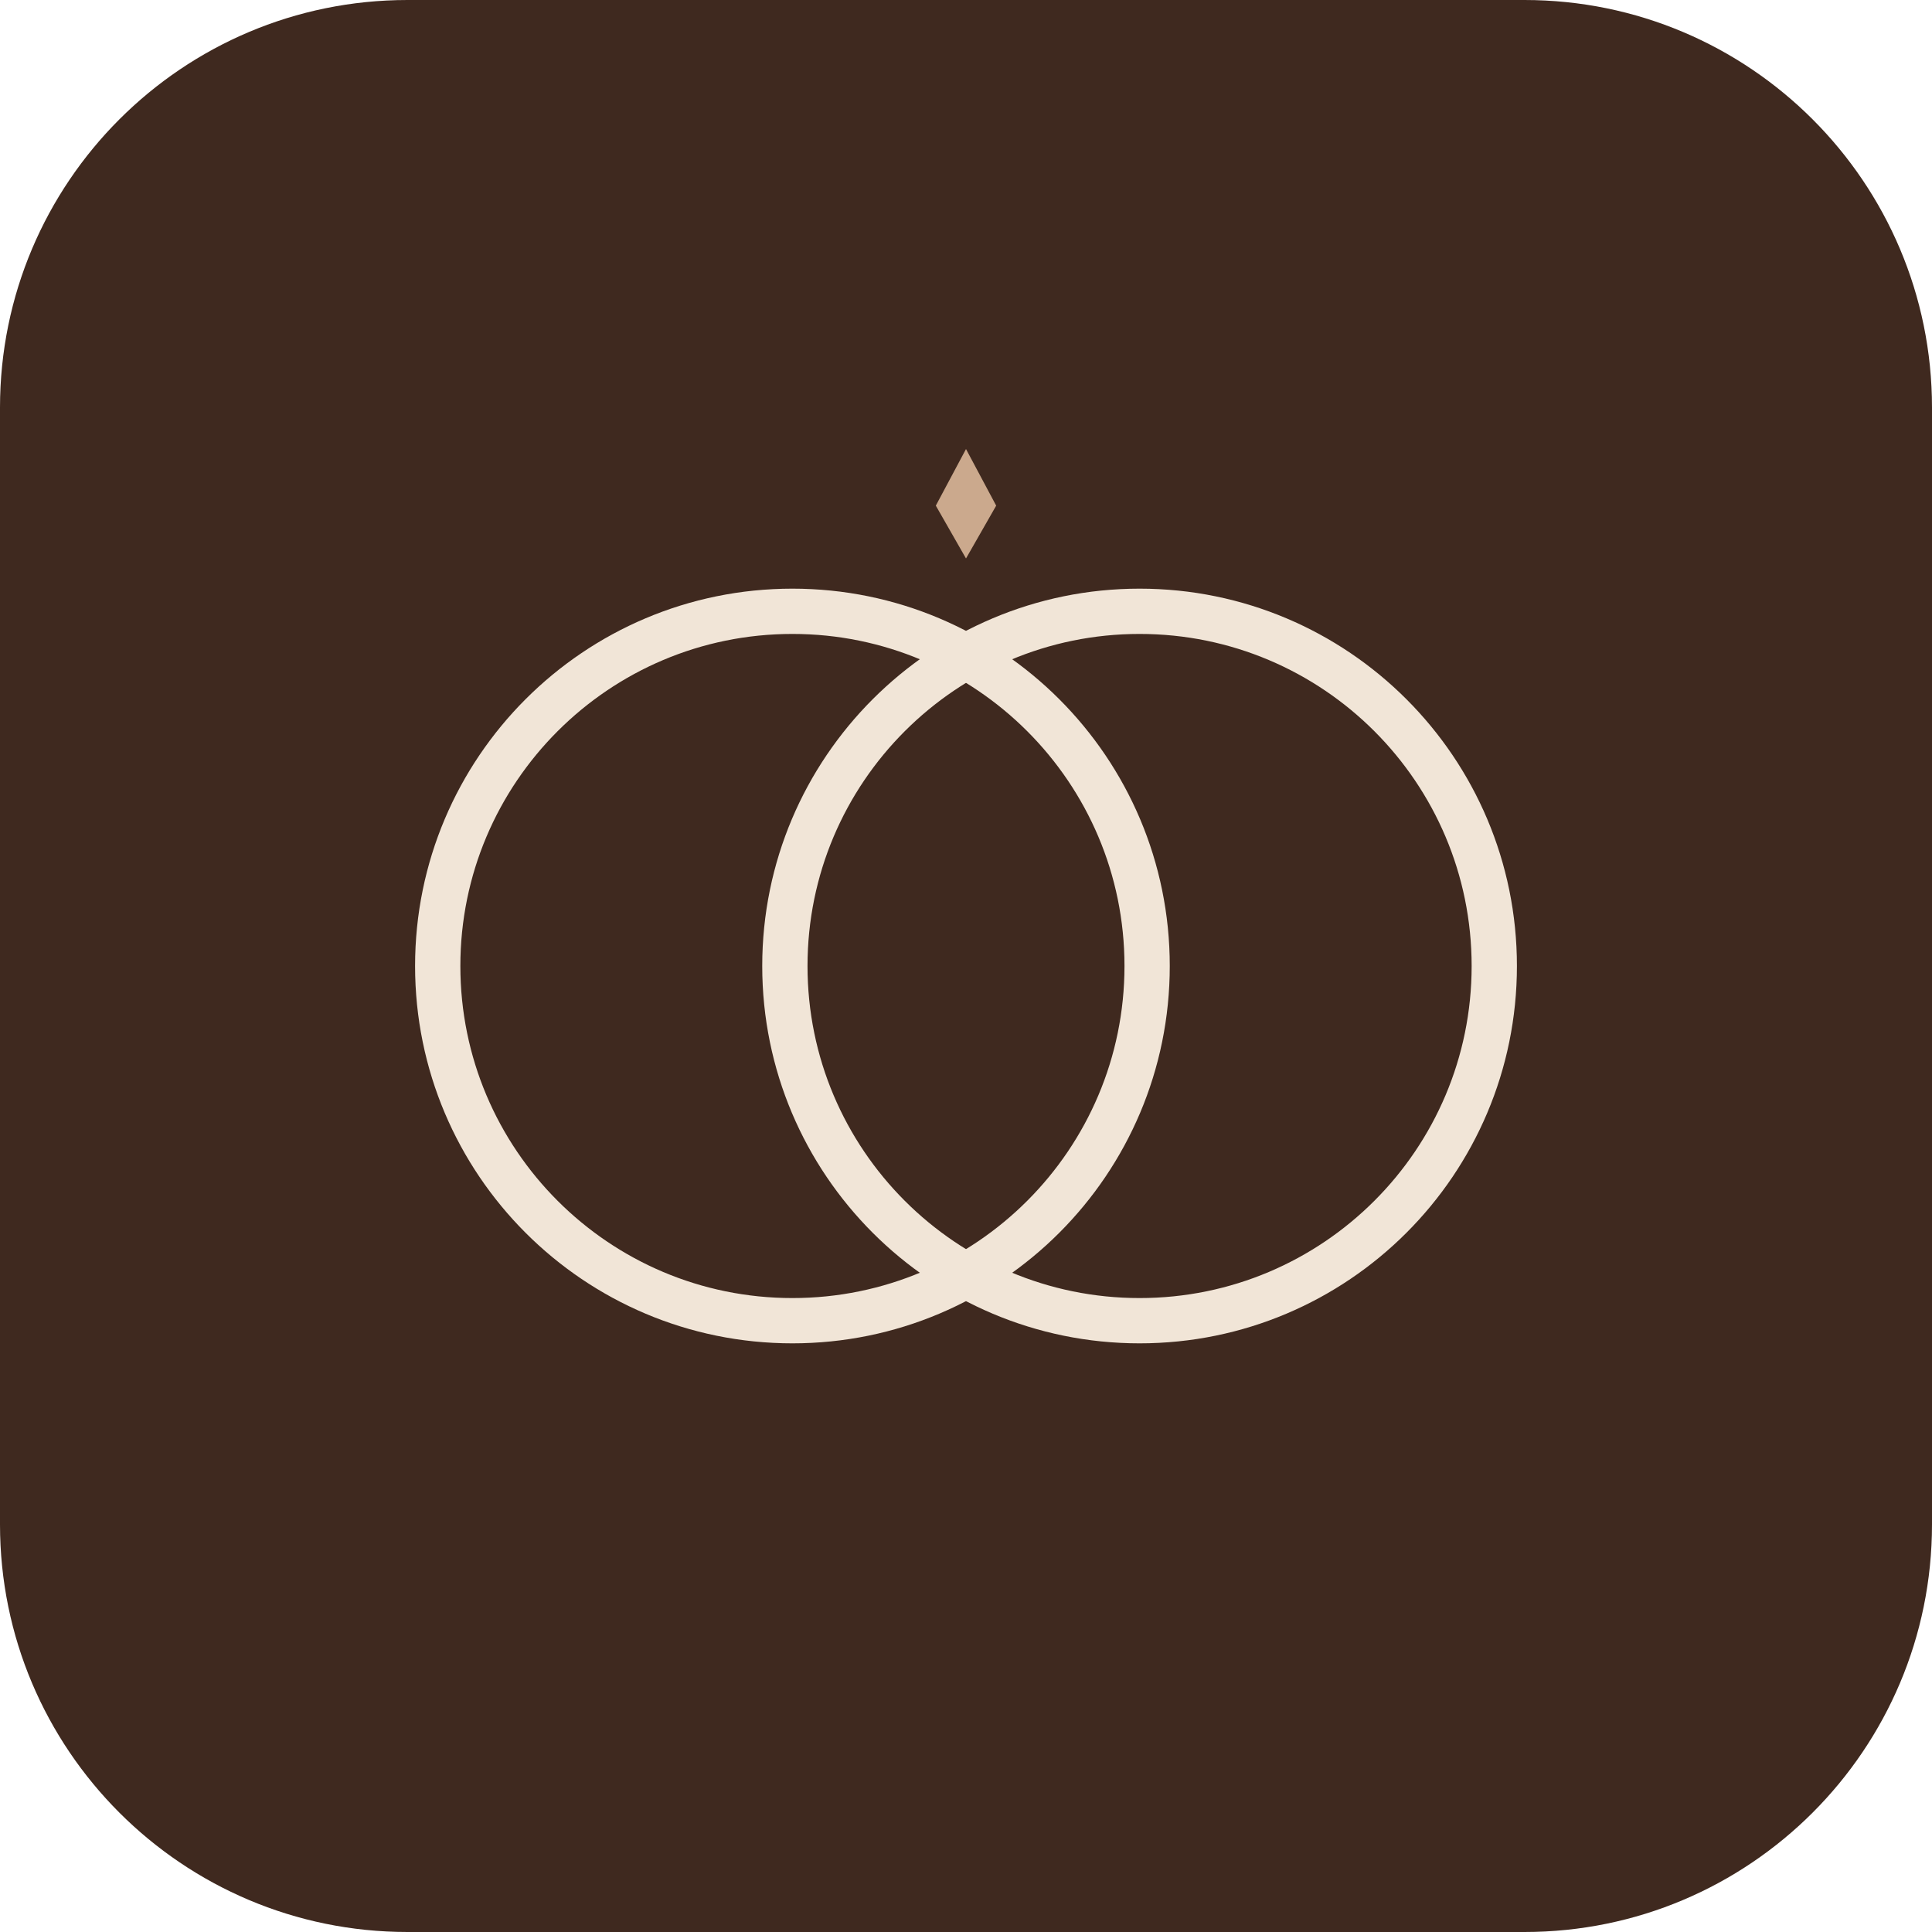
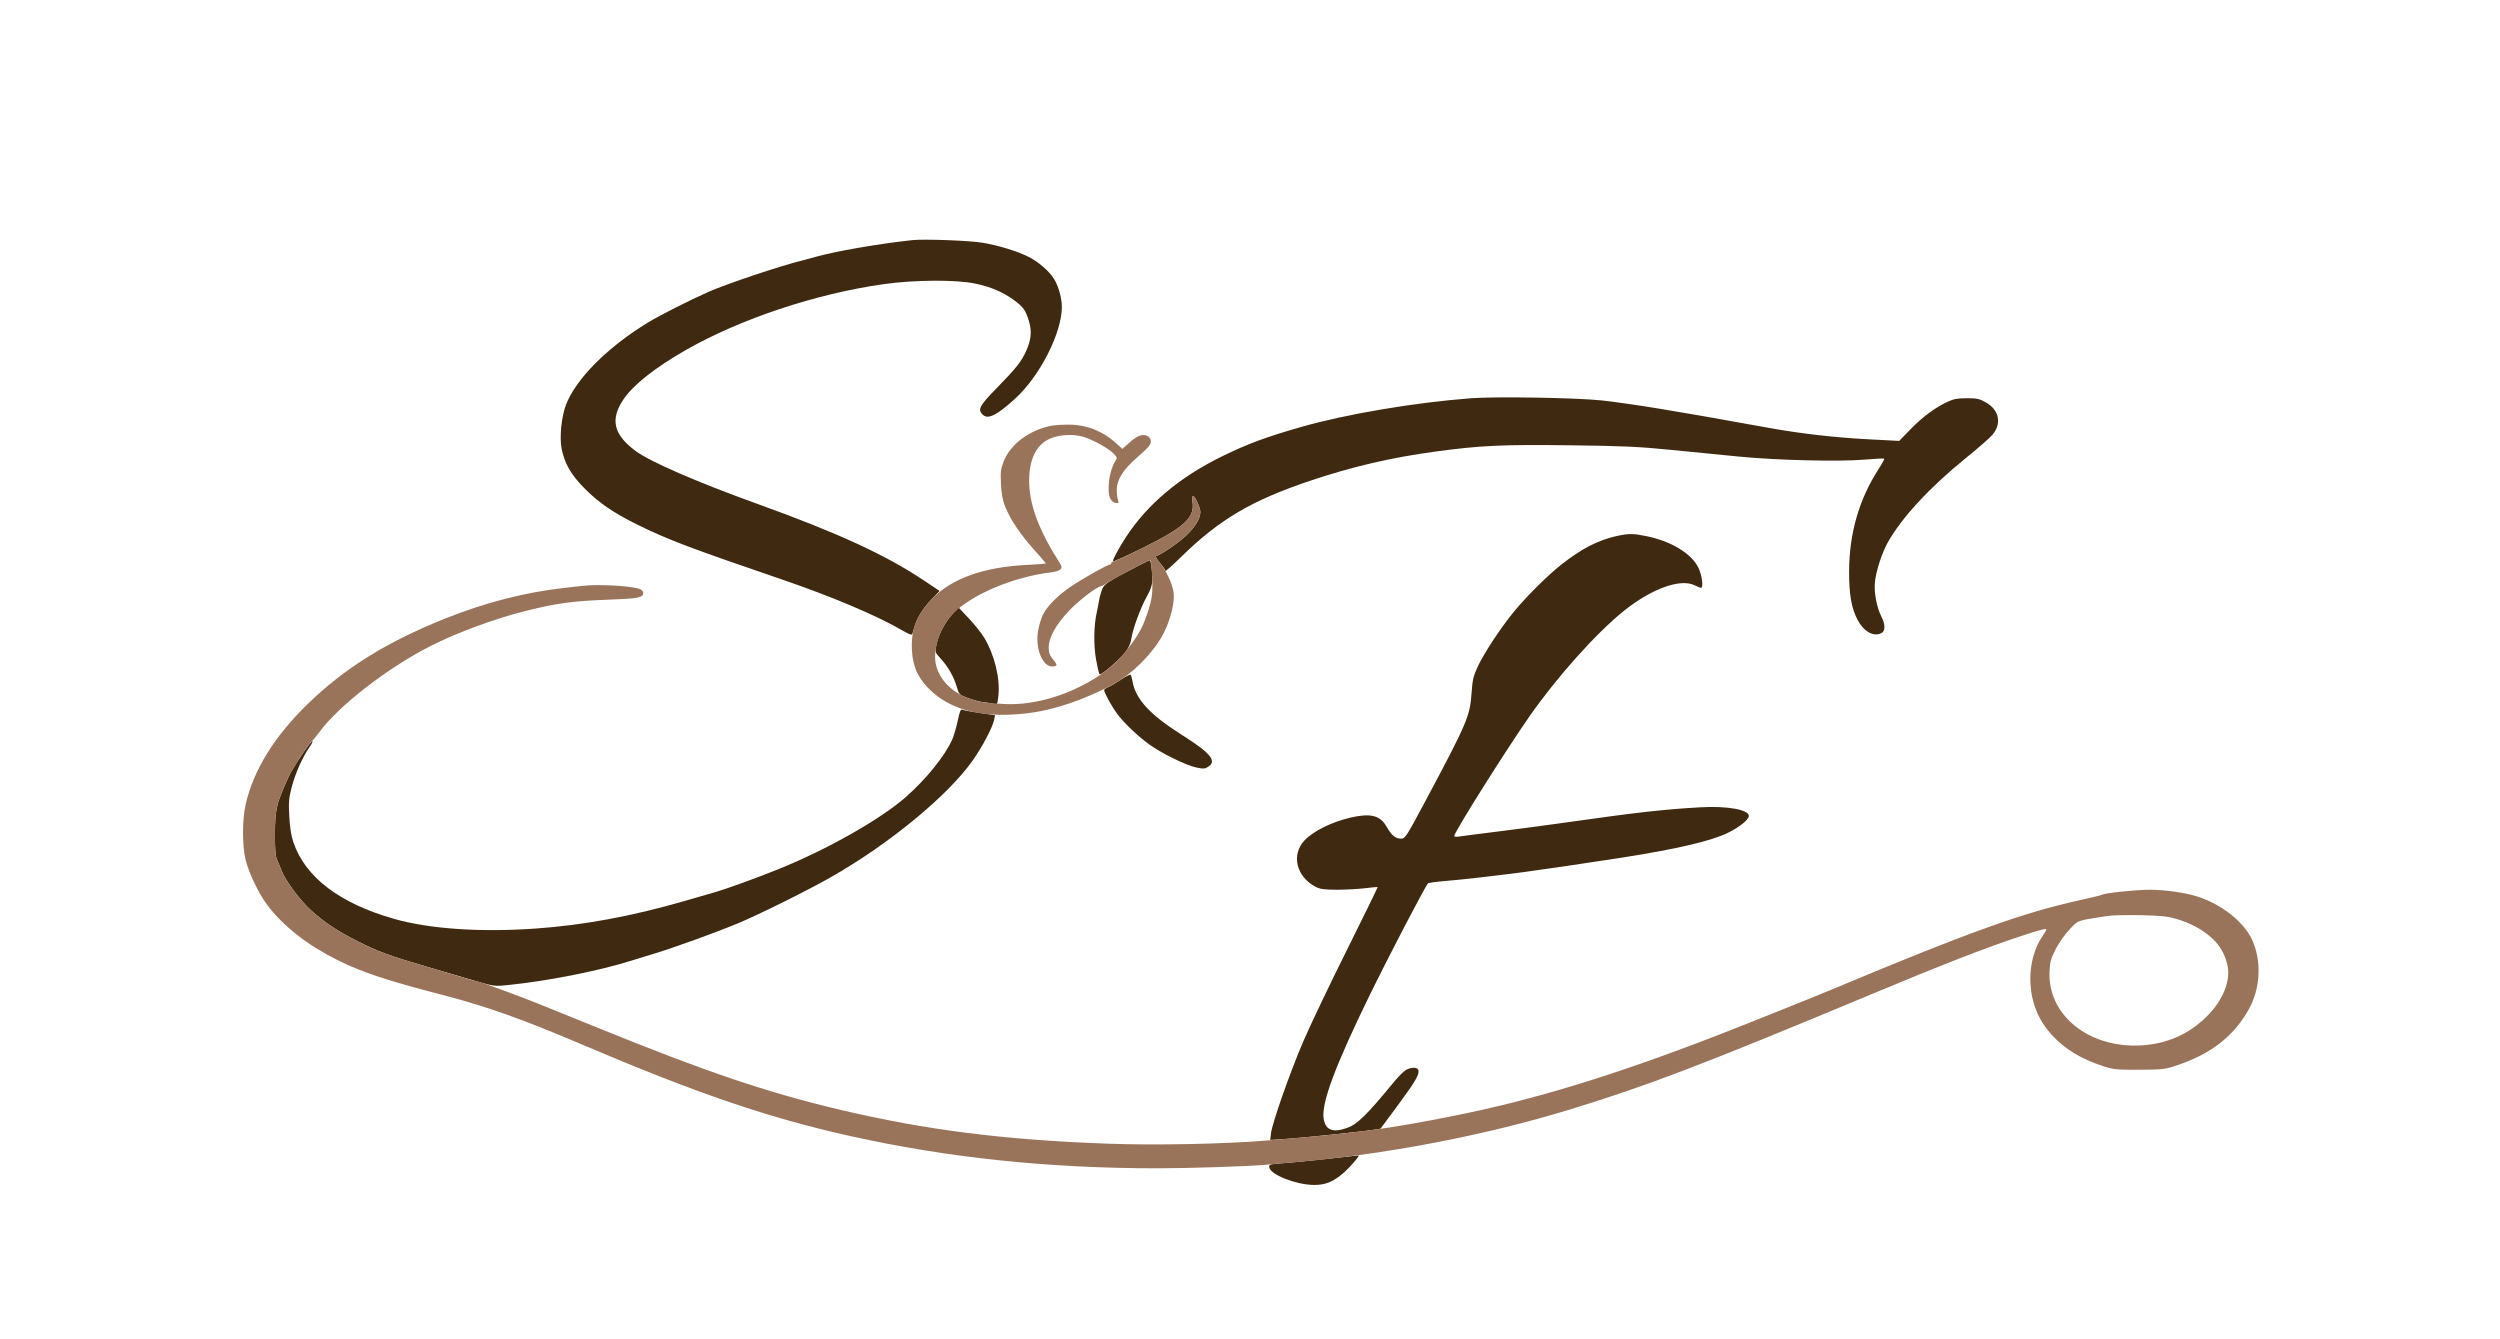
- <svg xmlns="http://www.w3.org/2000/svg" viewBox="0 0 512 512">
-   <rect width="512" height="512" rx="108" fill="#3f291f" />
-   <g fill="none" stroke="#f1e5d7" stroke-width="12">
-     <circle cx="210" cy="256" r="94" />
-     <circle cx="302" cy="256" r="94" />
-   </g>
-   <path d="m248 134 8-15 8 15-8 14z" fill="#cba98d" />
+ <svg xmlns="http://www.w3.org/2000/svg" viewBox="0 0 1714 918" fill="none" role="img" aria-labelledby="title">
+   <path d="M 625.500 164.629 C 602.833 167.059, 573.135 172.194, 559.191 176.093 C 555.172 177.218, 551.122 178.321, 550.191 178.545 C 535.802 182.013, 498.617 194.448, 485.898 200.045 C 473.088 205.682, 452.659 216.011, 444.468 220.992 C 416.487 238.007, 394.797 259.777, 387.974 277.696 C 384.934 285.680, 383.534 299.801, 385.024 307.458 C 387.039 317.821, 391.526 325.588, 400.967 335.061 C 410.783 344.909, 420.513 351.535, 437.500 359.939 C 457.451 369.811, 473.710 375.971, 535.500 397.074 C 570.241 408.939, 601.473 422.148, 618.806 432.307 C 623.031 434.783, 625.197 435.575, 625.460 434.739 C 625.673 434.058, 626.382 431.700, 627.035 429.500 C 628.850 423.384, 632.808 417.080, 638.760 410.826 L 644.160 405.152 633.830 398.231 C 607.414 380.534, 574.608 365.418, 519.500 345.550 C 478.077 330.616, 445.816 316.621, 435.858 309.265 C 420.702 298.068, 418.188 287.684, 427.321 274 C 434.043 263.928, 449.098 252.009, 470.500 239.816 C 507.752 218.593, 559.386 201.398, 605.500 194.858 C 626.772 191.842, 655.161 191.635, 668.500 194.399 C 679.146 196.606, 687.746 200.271, 695.208 205.784 C 701.701 210.581, 703.334 212.903, 705.530 220.457 C 707.526 227.323, 706.933 233.115, 703.444 240.836 C 700.209 247.994, 696.706 252.391, 683.323 266.093 C 671.323 278.379, 670.033 280.910, 673.960 284.464 C 677.509 287.675, 683.516 284.638, 695.939 273.351 C 712.860 257.977, 728 228.294, 728 210.493 C 728 204.326, 725.667 196.015, 722.556 191.097 C 719.197 185.786, 711.951 179.508, 705.334 176.174 C 697.479 172.217, 684.809 168.317, 673.672 166.427 C 664.788 164.921, 633.629 163.757, 625.500 164.629 M 1008.500 273.041 C 969.924 275.978, 923.089 283.880, 892.500 292.614 C 867.936 299.628, 855.660 304.175, 838 312.802 C 808.714 327.109, 786.547 345.755, 771.784 368.500 C 766.938 375.967, 763 383.309, 763 384.876 C 763 385.402, 772.352 381.189, 783.782 375.515 C 811.972 361.520, 819.090 354.968, 817.635 344.354 C 817.307 341.960, 817.440 340, 817.930 340 C 819.244 340, 823.004 348.241, 822.978 351.066 C 822.937 355.626, 819.321 361.490, 812.843 367.500 C 807.421 372.531, 796.417 380.028, 792.575 381.308 C 792.009 381.497, 793.223 383.611, 795.273 386.006 C 797.323 388.401, 799 390.816, 799 391.372 C 799 391.929, 803.837 387.645, 809.750 381.853 C 835.962 356.172, 857.964 343.166, 898.004 329.688 C 926.855 319.975, 953.737 313.707, 984.232 309.581 C 1015.223 305.389, 1029.721 304.714, 1076.433 305.293 C 1112.564 305.741, 1123.687 306.243, 1145.500 308.409 C 1159.800 309.830, 1180.725 311.899, 1192 313.008 C 1218.155 315.581, 1261.137 316.629, 1278.408 315.114 C 1285.507 314.492, 1291.531 314.198, 1291.795 314.461 C 1292.058 314.725, 1290.438 317.766, 1288.195 321.220 C 1274.671 342.043, 1267.877 365.388, 1267.744 391.500 C 1267.662 407.566, 1269.362 417.196, 1273.702 425.251 C 1277.995 433.218, 1284.745 436.812, 1290.066 433.965 C 1292.615 432.601, 1292.584 428.065, 1289.991 422.981 C 1286.706 416.544, 1284.728 406.289, 1285.425 399.312 C 1286.199 391.563, 1290.168 379.201, 1294.195 372 C 1303.728 354.950, 1323.195 333.907, 1347.902 313.944 C 1356.373 307.100, 1364.621 299.866, 1366.231 297.868 C 1372.472 290.125, 1370.565 281.086, 1361.607 275.948 C 1357.127 273.379, 1355.517 273.019, 1348.500 273.019 C 1342.131 273.019, 1339.438 273.514, 1335.291 275.445 C 1326.709 279.440, 1317.954 285.931, 1309.796 294.344 L 1302.093 302.289 1280.796 301.172 C 1258.117 299.982, 1234.684 297.307, 1213.500 293.488 C 1170.315 285.703, 1159.098 283.738, 1137 280.087 C 1123.525 277.861, 1105.975 275.354, 1098 274.516 C 1080.456 272.674, 1025.277 271.764, 1008.500 273.041 M 1108.500 367.477 C 1095.667 370.295, 1084.122 376.257, 1070.287 387.211 C 1060.996 394.567, 1046.820 408.631, 1038.244 419 C 1029.408 429.684, 1017.443 447.769, 1013.244 456.788 C 1010.141 463.452, 1009.553 465.927, 1008.917 475 C 1007.782 491.179, 1005.947 495.474, 976.973 549.730 C 963.955 574.108, 963.399 574.961, 960.500 574.958 C 956.684 574.955, 954.037 572.743, 950.569 566.659 C 946.207 559.008, 939.658 557.375, 926 560.532 C 913.089 563.517, 900.384 569.802, 894.369 576.180 C 885.040 586.070, 888.764 601.227, 902.210 608.103 C 905.177 609.620, 908.086 610, 916.736 610 C 922.685 610, 931.307 609.529, 935.897 608.954 C 940.486 608.378, 944.360 608.041, 944.507 608.204 C 944.653 608.367, 935.018 628.075, 923.096 652 C 911.174 675.925, 897.762 704.072, 893.292 714.549 C 884.200 735.860, 872.273 769.856, 871.414 776.908 L 870.851 781.526 875.676 781.255 C 892.816 780.290, 945.892 774.641, 946.567 773.709 C 946.651 773.594, 952.001 766.363, 958.456 757.640 C 970.476 741.399, 973.431 736.288, 972.383 733.556 C 971.637 731.612, 967.769 731.551, 964.142 733.427 C 962.624 734.212, 958.709 738.108, 955.441 742.086 C 936.898 764.661, 930.393 770.997, 923.266 773.425 C 913.635 776.707, 908.815 774.786, 907.525 767.151 C 905.722 756.477, 915.351 730.717, 939.914 680.500 C 951.681 656.442, 977.195 607.550, 978.949 605.695 C 979.368 605.252, 984.838 604.483, 991.105 603.986 C 1001.415 603.168, 1021.062 600.946, 1044 598.003 C 1053.732 596.754, 1093.475 590.904, 1112 587.994 C 1149.784 582.057, 1172.995 576.632, 1184.490 571.049 C 1192.518 567.150, 1199 561.948, 1199 559.404 C 1199 555.099, 1184.276 552.454, 1166 553.476 C 1141.027 554.873, 1121.871 557.020, 1076 563.562 C 1062.525 565.484, 1040.700 568.391, 1027.500 570.023 C 1014.300 571.655, 1002.038 573.238, 1000.250 573.540 C 998.462 573.843, 997 573.692, 997 573.204 C 997 570.619, 1032.064 514.872, 1048.704 491 C 1067.344 464.259, 1094.648 433.767, 1113.351 418.802 C 1132.460 403.514, 1152.136 396.429, 1161.925 401.312 C 1163.785 402.241, 1165.688 403, 1166.154 403 C 1168.043 403, 1166.913 394.218, 1164.365 389.105 C 1159.519 379.380, 1145.798 371.079, 1128.792 367.584 C 1119.728 365.721, 1116.570 365.704, 1108.500 367.477 M 780 388.100 C 759.640 398.660, 757.087 400.325, 755.615 404.003 C 754.834 405.957, 753.929 409.222, 753.605 411.259 C 753.282 413.296, 752.547 417.060, 751.972 419.624 C 749.909 428.831, 749.686 442.027, 751.426 451.992 C 752.337 457.212, 753.427 461.827, 753.847 462.247 C 754.835 463.235, 767.075 452.777, 771.491 447.172 C 773.742 444.314, 775.133 441.257, 775.585 438.172 C 776.587 431.330, 781.597 417.551, 786.084 409.297 C 789.249 403.477, 789.998 401.078, 789.989 396.797 C 789.976 390.577, 789.001 383.955, 788.119 384.105 C 787.779 384.163, 784.125 385.961, 780 388.100 M 652.999 421 C 647.869 426.503, 643.262 435.346, 641.967 442.174 C 641.008 447.230, 641.034 447.314, 644.848 451.451 C 649.935 456.970, 653.840 463.771, 655.894 470.688 C 657.561 476.303, 657.588 476.331, 663.883 478.685 C 667.357 479.985, 672.067 481.224, 674.350 481.439 C 676.632 481.655, 679.689 482.131, 681.142 482.497 C 683.726 483.148, 683.800 483.031, 684.470 477.258 C 685.842 465.434, 681.932 449.172, 674.877 437.365 C 673.020 434.256, 668.281 428.290, 664.347 424.106 L 657.194 416.500 652.999 421 M 768.472 466.019 C 765.231 468.171, 761.325 470.451, 759.790 471.087 C 758.256 471.723, 757 472.653, 757 473.155 C 757 474.896, 762.266 484.445, 765.991 489.459 C 770.627 495.699, 779.513 504.188, 787.730 510.229 C 795.966 516.284, 813.085 524.712, 820.144 526.188 C 825.072 527.219, 826.119 527.152, 828.394 525.661 C 834.478 521.675, 829.986 516.281, 810.147 503.751 C 788.167 489.869, 778.433 479.201, 776.363 466.728 C 776.019 464.653, 775.428 462.765, 775.050 462.531 C 774.672 462.297, 771.712 463.867, 768.472 466.019 M 656.594 494.212 C 655.624 498.770, 653.962 504.485, 652.900 506.911 C 648.048 517.999, 634.964 534.220, 620.947 546.526 C 603.603 561.754, 567.116 582.412, 533.746 595.896 C 519.879 601.499, 498.171 609.403, 491 611.460 C 488.525 612.170, 478.625 615.031, 469 617.817 C 433.313 628.147, 400.511 634.224, 367.717 636.581 C 329.625 639.319, 294.309 636.905, 269.867 629.892 C 232.486 619.167, 209.147 601.284, 201.046 577.158 C 199.643 572.979, 198.714 567.011, 198.323 559.658 C 197.817 550.165, 198.053 547.232, 199.906 540 C 202.309 530.620, 207.226 519.439, 211.996 512.506 C 213.701 510.028, 214.666 508, 214.140 508 C 213.185 508, 204.587 520.511, 199.709 529 C 197.054 533.619, 191.224 547.557, 190.352 551.366 C 188.800 558.153, 188.501 561.746, 188.510 573.500 C 188.517 583.372, 188.910 587.342, 190.143 590 C 191.035 591.925, 192.367 595.075, 193.101 597 C 195.702 603.813, 205.854 617.499, 213.178 624.063 C 222.863 632.744, 230.847 638.042, 245.435 645.467 C 258.659 652.199, 267.359 655.407, 291.500 662.458 C 300.300 665.028, 311.775 668.394, 317 669.939 C 340.091 676.766, 337.974 676.436, 350.261 675.123 C 377.357 672.228, 411.371 665.424, 433 658.574 C 437.125 657.267, 444.550 654.982, 449.500 653.495 C 462.138 649.700, 491.736 638.959, 506.142 632.941 C 520.816 626.810, 554.211 610.214, 570 601.205 C 609.785 578.506, 649.722 545.623, 666.799 521.503 C 673.500 512.038, 680.625 498.514, 681.596 493.415 L 682.184 490.331 671.842 488.814 C 666.154 487.980, 660.793 486.989, 659.929 486.611 C 658.638 486.046, 658.042 487.405, 656.594 494.212 M 910 794.516 C 898.725 795.753, 885.087 797.087, 879.693 797.480 C 870.459 798.153, 869.904 798.319, 870.193 800.313 C 870.914 805.288, 888.258 812.200, 900.500 812.391 C 908.673 812.518, 914.082 810.321, 921.357 803.917 C 926.147 799.700, 932.745 791.908, 931.334 792.133 C 930.875 792.206, 921.275 793.279, 910 794.516" fill="#3F2911" fill-rule="evenodd" />
+   <path d="M 722 291.691 C 706.413 294.300, 692.652 304.373, 688.039 316.551 C 686.094 321.685, 685.854 323.802, 686.285 332.004 C 686.651 338.965, 687.454 343.156, 689.286 347.664 C 692.833 356.394, 699.616 366.473, 708.947 376.881 C 713.376 381.821, 717 386.049, 717 386.277 C 717 386.505, 711.190 386.969, 704.088 387.309 C 674.468 388.725, 652.200 396.701, 638.930 410.647 C 628.262 421.857, 624.425 431.780, 625.239 446.050 C 625.896 457.581, 629.761 465.712, 638.376 473.688 C 651.446 485.788, 669.889 491.162, 694 489.896 C 707.748 489.174, 718.833 487.014, 733 482.298 C 745.166 478.248, 761.668 470.679, 768.650 465.946 C 780.586 457.856, 792.437 444.874, 797.959 433.841 C 802.673 424.424, 805.500 412.664, 804.610 406.174 C 803.789 400.181, 799.206 390.443, 794.897 385.536 C 793.029 383.408, 791.974 381.509, 792.552 381.316 C 796.415 380.028, 807.407 372.544, 812.843 367.500 C 819.321 361.490, 822.937 355.626, 822.978 351.066 C 823.004 348.241, 819.244 340, 817.930 340 C 817.440 340, 817.307 341.960, 817.635 344.354 C 819.089 354.962, 811.967 361.522, 783.838 375.487 C 772.438 381.147, 762.861 385.527, 762.555 385.222 C 762.250 384.917, 762 385.192, 762 385.833 C 762 386.475, 761.551 387, 761.002 387 C 759.523 387, 742.517 396.563, 734.671 401.808 C 725.676 407.820, 717.835 415.643, 715.061 421.374 C 713.828 423.920, 712.328 428.877, 711.726 432.390 C 709.371 446.136, 715.971 459.527, 723.648 456.582 C 724.852 456.119, 724.541 455.266, 722.075 452.275 C 719.625 449.303, 719 447.606, 719 443.932 C 719 437.161, 723.758 428.486, 732.663 419.021 C 739.506 411.746, 751.349 402.638, 755.018 401.827 C 755.833 401.647, 756.725 401.251, 757 400.947 C 758.213 399.606, 787.248 384, 788.531 384 C 789.181 384, 790.045 393.421, 790.091 401 C 790.130 407.553, 789.527 411.447, 787.454 418 C 783.946 429.096, 781.354 434.085, 774.140 443.630 C 765.272 455.363, 755.457 463.269, 740.500 470.728 C 723.437 479.237, 704.671 483.545, 688.514 482.662 C 674.525 481.898, 671.666 481.455, 664.561 478.946 C 652.965 474.853, 644.581 466.566, 641.866 456.515 C 639.032 446.022, 644.417 429.678, 653.801 420.294 C 666.744 407.351, 695.071 395.482, 720.220 392.464 C 727.008 391.649, 729.058 389.892, 726.984 386.669 C 712.235 363.750, 705.566 345.929, 705.590 329.500 C 705.612 314.823, 710.511 304.873, 719.724 300.798 C 726.114 297.971, 735.463 297.417, 742.558 299.445 C 749.231 301.351, 760.297 307.523, 763.835 311.310 C 766.026 313.656, 766.073 313.959, 764.594 316.216 C 760.470 322.511, 758.644 336.752, 761.290 342 C 761.983 343.375, 763.614 344.652, 764.915 344.838 C 767.003 345.136, 767.184 344.902, 766.462 342.838 C 766.012 341.552, 765.654 338.441, 765.665 335.924 C 765.698 328.683, 770.019 321.903, 780.235 313.060 C 787.187 307.043, 788.973 304.946, 788.985 302.785 C 789.004 299.434, 786.016 297.618, 781.953 298.510 C 780.342 298.864, 776.886 301.089, 774.273 303.455 L 769.522 307.756 764.930 303.628 C 755.578 295.221, 744.014 290.895, 731.540 291.136 C 727.668 291.211, 723.375 291.461, 722 291.691 M 399.500 401.649 C 397.850 401.842, 392.225 402.476, 387 403.059 C 360.025 406.069, 332.796 413.052, 305.515 423.955 C 265.130 440.096, 236.025 458.195, 210.681 482.930 C 187.815 505.246, 173.766 528.075, 168.390 551.653 C 166.053 561.906, 166.043 579.907, 168.370 589.454 C 170.574 598.491, 177.489 612.907, 183.295 620.567 C 194.188 634.936, 210.650 647.865, 231 658.034 C 247.962 666.509, 264.766 672.106, 303 682.016 C 333.625 689.954, 358.077 698.652, 400 716.519 C 477.645 749.613, 527.221 766.510, 583 778.891 C 650.003 793.764, 718.247 800.944, 793.014 800.987 C 814.905 800.999, 857.713 799.604, 868 798.543 C 870.475 798.288, 878.575 797.573, 886 796.955 C 949.263 791.687, 1017.301 778.708, 1076.500 760.615 C 1129.565 744.397, 1167.327 729.954, 1284 681.250 C 1332.105 661.169, 1361.031 649.925, 1385.243 641.891 C 1398.967 637.338, 1403 636.329, 1403 637.450 C 1403 637.697, 1401.588 639.992, 1399.862 642.549 C 1395.010 649.739, 1392 660.494, 1392 670.644 C 1392 688.898, 1398.925 703.636, 1413.177 715.712 C 1420.603 722.005, 1429.598 726.829, 1441 730.634 C 1449.040 733.317, 1450.420 733.467, 1466.500 733.418 C 1482.356 733.369, 1484.072 733.177, 1492 730.564 C 1515.679 722.760, 1531.336 710.625, 1541.758 692 C 1549.839 677.560, 1550.710 658.665, 1543.965 644.154 C 1538.293 631.952, 1523.030 619.933, 1506.500 614.651 C 1498.029 611.944, 1484.221 609.999, 1473.619 610.020 C 1463.945 610.038, 1442.996 612.266, 1441.022 613.487 C 1440.505 613.806, 1434.101 615.375, 1426.791 616.974 C 1387.179 625.638, 1350.052 638.979, 1256.500 678.163 C 1243.310 683.687, 1194.860 703.089, 1177.177 709.927 C 1106.180 737.384, 1051.118 754.203, 997.012 764.962 C 950.457 774.218, 931.899 776.671, 868.500 781.949 C 839.898 784.330, 792.630 785.285, 760.325 784.134 C 688.864 781.590, 635.219 774.828, 576.367 760.948 C 526.199 749.115, 484.036 734.857, 409.500 704.518 C 367.553 687.444, 363.623 685.885, 346.250 679.420 C 336.762 675.889, 328.460 673, 327.801 673 C 327.142 673, 322.305 671.679, 317.051 670.065 C 311.798 668.451, 300.300 665.028, 291.500 662.458 C 267.359 655.407, 258.659 652.199, 245.435 645.467 C 230.847 638.042, 222.863 632.744, 213.178 624.063 C 205.854 617.499, 195.702 603.813, 193.101 597 C 192.367 595.075, 191.035 591.925, 190.143 590 C 188.910 587.342, 188.517 583.372, 188.510 573.500 C 188.501 561.746, 188.800 558.153, 190.352 551.366 C 191.224 547.557, 197.054 533.619, 199.709 529 C 203.946 521.627, 213.133 508, 213.866 508 C 214.241 508, 216.531 505.277, 218.954 501.950 C 232.123 483.866, 266.330 457.441, 295.749 442.626 C 313.654 433.610, 339.518 424.079, 360 418.951 C 381.679 413.523, 392.700 412.024, 417.676 411.108 C 437.952 410.364, 441 409.750, 441 406.413 C 441 405.674, 440.173 404.628, 439.162 404.087 C 434.902 401.807, 410.834 400.328, 399.500 401.649 M 1445 627.976 C 1423.300 631.317, 1425.047 630.694, 1418.793 637.323 C 1415.628 640.677, 1411.395 646.701, 1409.293 650.844 C 1406.057 657.219, 1405.448 659.462, 1405.145 666.133 C 1403.792 695.932, 1432.158 718.775, 1467.963 716.720 C 1485.687 715.703, 1500.571 709.134, 1513.015 696.835 C 1524.024 685.955, 1529.552 672.234, 1527.138 661.777 C 1525.332 653.952, 1522.071 648.265, 1516.438 643.118 C 1510.063 637.291, 1501.674 632.777, 1491.993 629.965 C 1485.908 628.198, 1481.305 627.727, 1467.500 627.459 C 1458.150 627.277, 1448.025 627.510, 1445 627.976" fill="#9A735B" fill-rule="evenodd" />
</svg>
